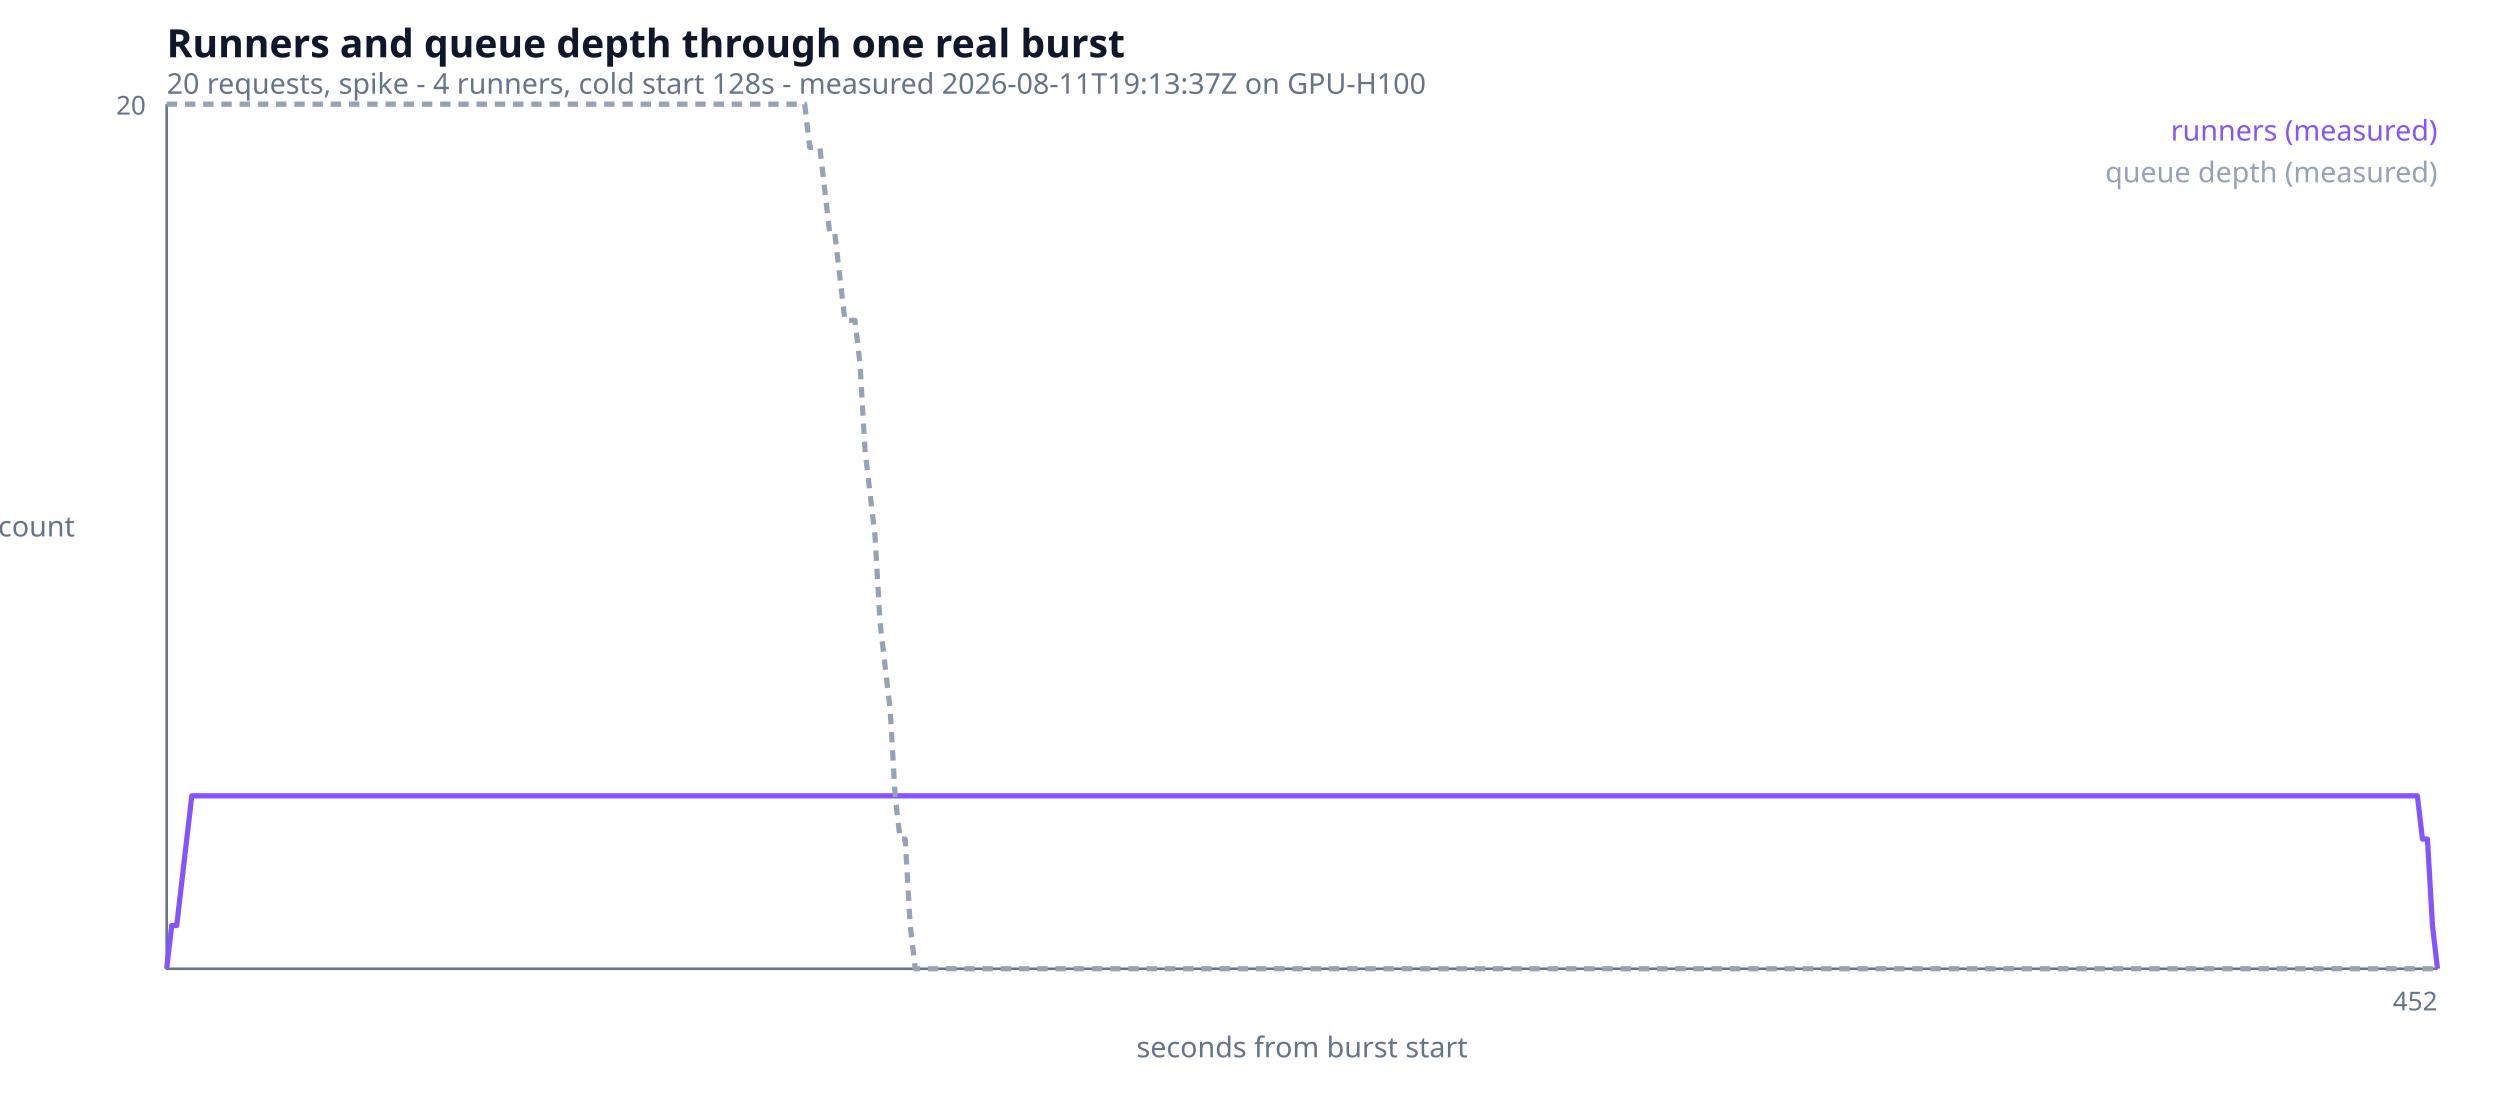
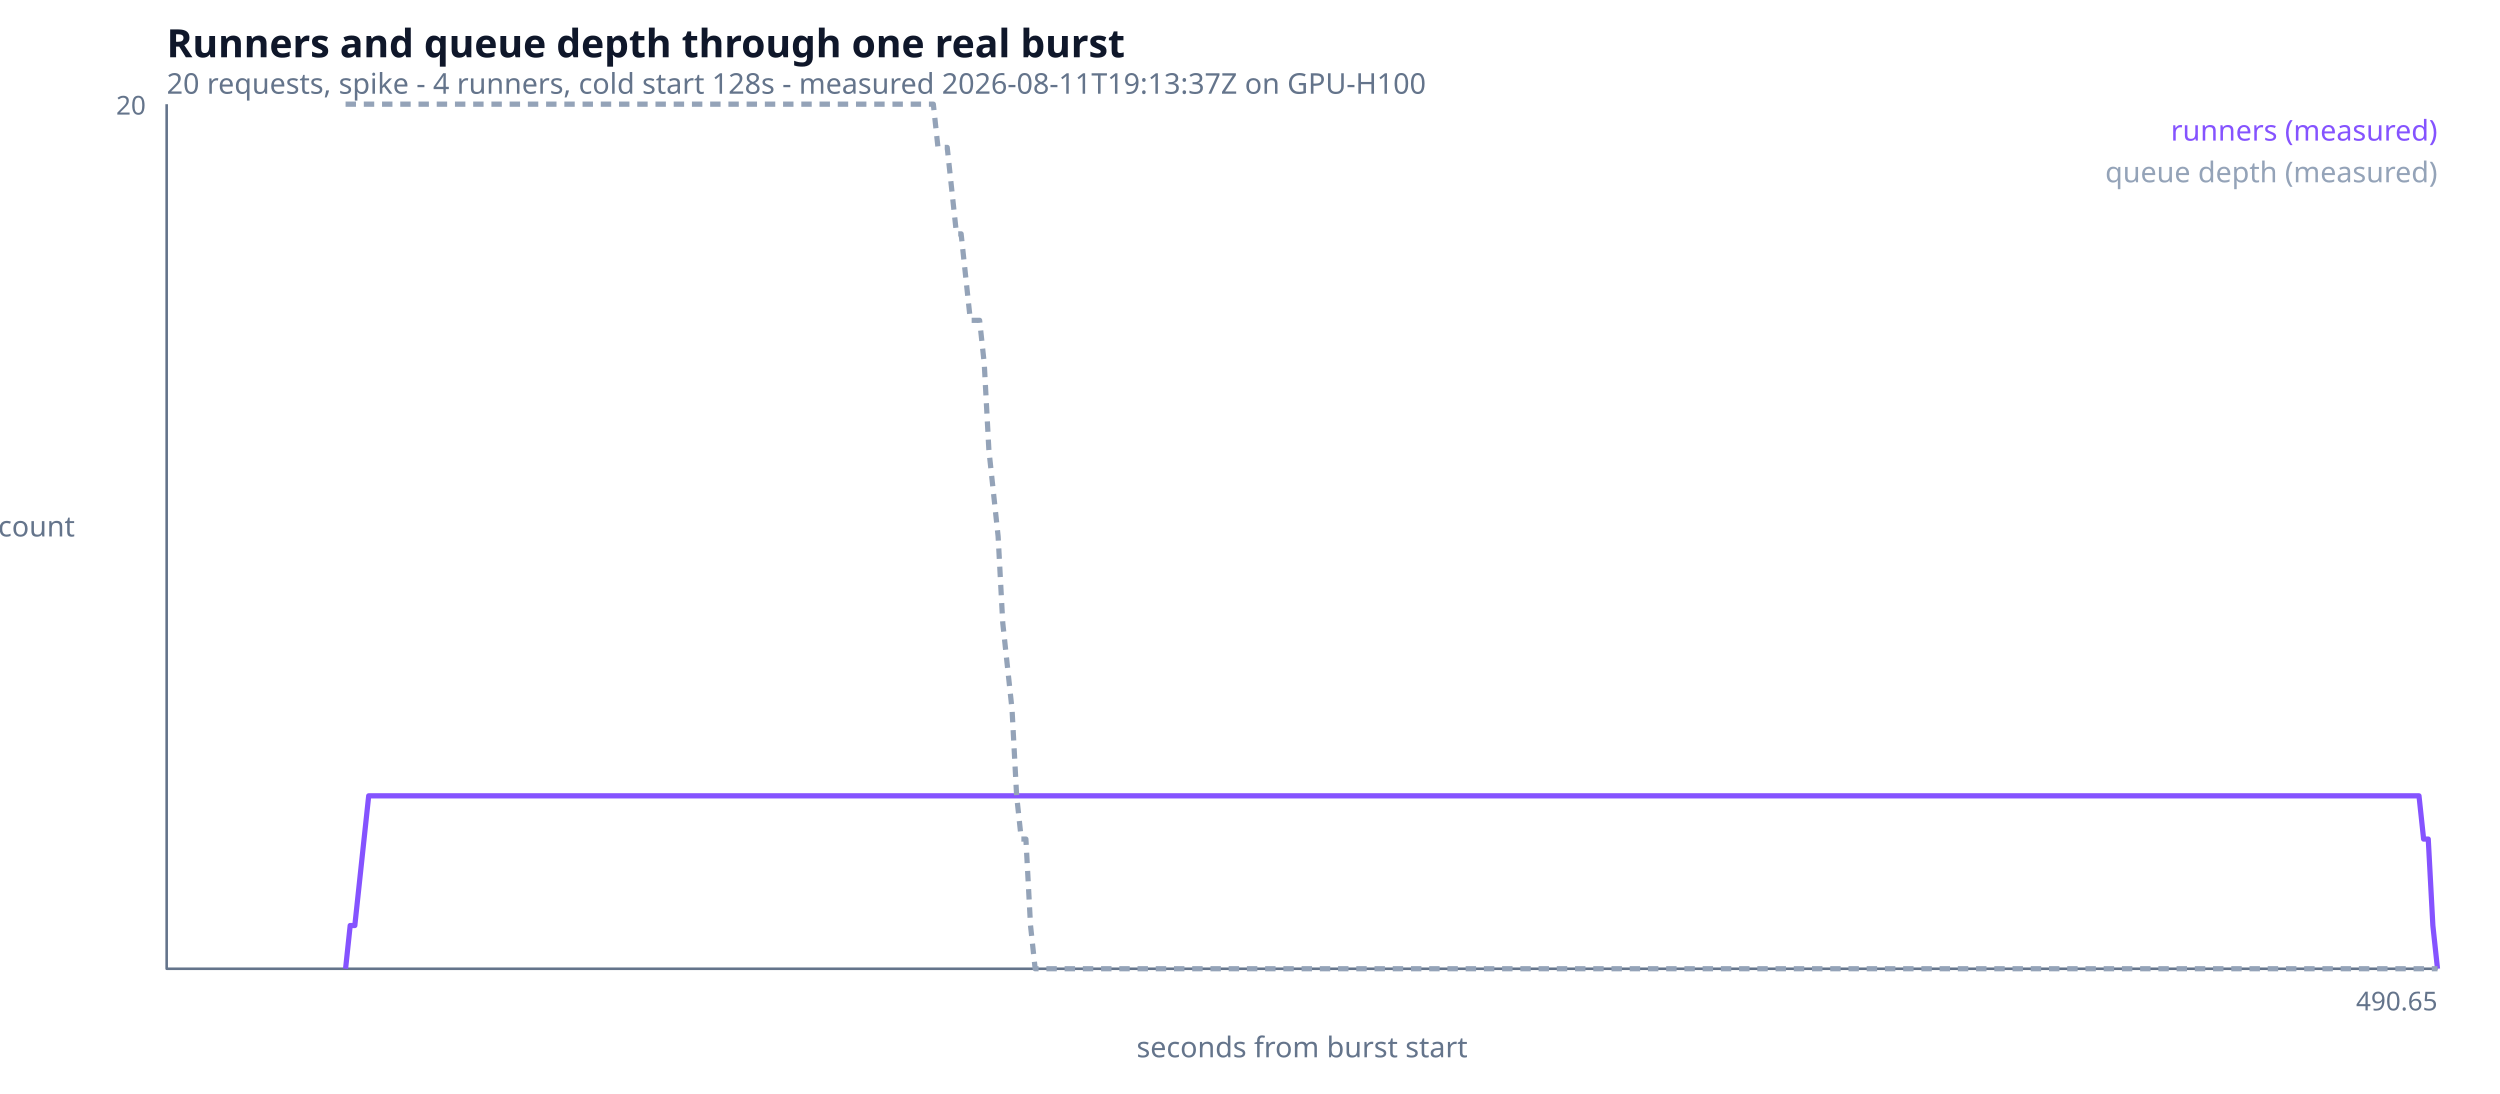
<svg xmlns="http://www.w3.org/2000/svg" viewBox="0 0 960 420" width="960" height="420" role="img">
  <rect width="960" height="420" fill="none" />
  <text x="64" y="22" text-anchor="start" font-family="ui-sans-serif,system-ui,sans-serif" font-size="15" font-weight="600" fill="#0f172a">Runners and queue depth through one real burst</text>
  <text x="64" y="36" text-anchor="start" font-family="ui-sans-serif,system-ui,sans-serif" font-size="11" font-weight="normal" fill="#64748b">20 requests, spike - 4 runners, cold start 128s - measured 2026-08-11T19:13:37Z on GPU-H100</text>
  <polyline points="64,40 64,372 936,372" fill="none" stroke="#64748b" stroke-width="1" stroke-linejoin="round" />
  <text x="500" y="406" text-anchor="middle" font-family="ui-sans-serif,system-ui,sans-serif" font-size="11" font-weight="normal" fill="#64748b">seconds from burst start</text>
  <text x="14" y="206" text-anchor="middle" font-family="ui-sans-serif,system-ui,sans-serif" font-size="11" font-weight="normal" fill="#64748b">count</text>
-   <text x="936" y="388" text-anchor="end" font-family="ui-sans-serif,system-ui,sans-serif" font-size="10" font-weight="normal" fill="#64748b">452</text>
+   <text x="936" y="388" text-anchor="end" font-family="ui-sans-serif,system-ui,sans-serif" font-size="10" font-weight="normal" fill="#64748b">490.65</text>
  <text x="56" y="44" text-anchor="end" font-family="ui-sans-serif,system-ui,sans-serif" font-size="10" font-weight="normal" fill="#64748b">20</text>
-   <polyline points="64,372 65.93,355.4 67.86,355.4 69.79,338.8 71.72,322.2 73.65,305.6 75.58,305.6 77.5,305.6 79.43,305.6 81.36,305.6 83.29,305.6 85.22,305.6 87.15,305.6 89.08,305.6 91.01,305.6 92.94,305.6 94.87,305.6 96.8,305.6 98.73,305.6 100.65,305.6 102.58,305.6 104.51,305.6 106.44,305.6 108.37,305.6 110.3,305.6 112.23,305.6 114.16,305.6 116.09,305.6 118.02,305.6 119.95,305.6 121.88,305.6 123.81,305.6 125.73,305.6 127.66,305.6 129.59,305.6 131.52,305.6 133.45,305.6 135.38,305.6 137.31,305.6 139.24,305.6 141.17,305.6 143.1,305.6 145.03,305.6 146.96,305.6 148.88,305.6 150.81,305.6 152.74,305.6 154.67,305.6 156.6,305.6 158.53,305.6 160.46,305.6 162.39,305.6 164.32,305.6 166.25,305.6 168.18,305.6 170.11,305.6 172.04,305.6 173.96,305.6 175.89,305.6 177.82,305.6 179.75,305.6 181.68,305.6 183.61,305.6 185.54,305.6 187.47,305.6 189.4,305.6 191.33,305.6 193.26,305.6 195.19,305.6 197.12,305.6 199.04,305.6 200.97,305.6 202.9,305.6 204.83,305.6 206.76,305.6 208.69,305.6 210.62,305.6 212.55,305.6 214.48,305.6 216.41,305.6 218.34,305.6 220.27,305.6 222.19,305.6 224.12,305.6 226.05,305.6 227.98,305.6 229.91,305.6 231.84,305.6 233.77,305.6 235.7,305.6 237.63,305.6 239.56,305.6 241.49,305.6 243.42,305.6 245.35,305.6 247.27,305.6 249.2,305.6 251.13,305.6 253.06,305.6 254.99,305.6 256.92,305.6 258.85,305.6 260.78,305.6 262.71,305.6 264.64,305.6 266.57,305.6 268.5,305.6 270.42,305.6 272.35,305.6 274.28,305.6 276.21,305.6 278.14,305.6 280.07,305.6 282,305.6 283.93,305.6 285.86,305.6 287.79,305.6 289.72,305.6 291.65,305.6 293.58,305.6 295.5,305.6 297.43,305.6 299.36,305.6 301.29,305.6 303.22,305.6 305.15,305.6 307.08,305.6 309.01,305.6 310.94,305.6 312.87,305.6 314.8,305.6 316.73,305.6 318.65,305.6 320.58,305.6 322.51,305.6 324.44,305.6 326.37,305.6 328.3,305.6 330.23,305.6 332.16,305.6 334.09,305.6 336.02,305.6 337.95,305.6 339.88,305.6 341.81,305.6 343.73,305.6 345.66,305.6 347.59,305.6 349.52,305.6 351.45,305.6 353.38,305.6 355.31,305.6 357.24,305.6 359.17,305.6 361.1,305.6 363.03,305.6 364.96,305.6 366.88,305.6 368.81,305.6 370.74,305.6 372.67,305.6 374.6,305.6 376.53,305.6 378.46,305.6 380.39,305.6 382.32,305.6 384.25,305.6 386.18,305.6 388.11,305.6 390.04,305.6 391.96,305.6 393.89,305.6 395.82,305.6 397.75,305.6 399.68,305.6 401.61,305.6 403.54,305.6 405.47,305.6 407.4,305.6 409.33,305.6 411.26,305.6 413.19,305.6 415.12,305.6 417.04,305.6 418.97,305.6 420.9,305.6 422.83,305.6 424.76,305.6 426.69,305.6 428.62,305.6 430.55,305.6 432.48,305.6 434.41,305.6 436.34,305.6 438.27,305.6 440.19,305.6 442.12,305.6 444.05,305.6 445.98,305.6 447.91,305.6 449.84,305.6 451.77,305.6 453.7,305.6 455.63,305.6 457.56,305.6 459.49,305.6 461.42,305.6 463.35,305.6 465.27,305.6 467.2,305.6 469.13,305.6 471.06,305.6 472.99,305.6 474.92,305.6 476.85,305.6 478.78,305.6 480.71,305.6 482.64,305.6 484.57,305.6 486.5,305.6 488.42,305.6 490.35,305.6 492.28,305.6 494.21,305.6 496.14,305.6 498.07,305.6 500,305.6 501.93,305.6 503.86,305.6 505.79,305.6 507.72,305.6 509.65,305.6 511.58,305.6 513.5,305.6 515.43,305.6 517.36,305.6 519.29,305.6 521.22,305.6 523.15,305.6 525.08,305.6 527.01,305.6 528.94,305.6 530.87,305.6 532.8,305.6 534.73,305.6 536.65,305.6 538.58,305.6 540.51,305.6 542.44,305.6 544.37,305.6 546.3,305.6 548.23,305.6 550.16,305.6 552.09,305.6 554.02,305.6 555.95,305.6 557.88,305.6 559.81,305.6 561.73,305.6 563.66,305.6 565.59,305.6 567.52,305.6 569.45,305.6 571.38,305.6 573.31,305.6 575.24,305.6 577.17,305.6 579.1,305.6 581.03,305.6 582.96,305.6 584.88,305.6 586.81,305.6 588.74,305.6 590.67,305.6 592.6,305.6 594.53,305.6 596.46,305.6 598.39,305.6 600.32,305.6 602.25,305.6 604.18,305.6 606.11,305.6 608.04,305.6 609.96,305.6 611.89,305.6 613.82,305.6 615.75,305.6 617.68,305.6 619.61,305.6 621.54,305.6 623.47,305.6 625.4,305.6 627.33,305.6 629.26,305.6 631.19,305.6 633.12,305.6 635.04,305.6 636.97,305.6 638.9,305.6 640.83,305.6 642.76,305.6 644.69,305.6 646.62,305.6 648.55,305.6 650.48,305.6 652.41,305.6 654.34,305.6 656.27,305.6 658.19,305.6 660.12,305.6 662.05,305.6 663.98,305.6 665.91,305.6 667.84,305.6 669.77,305.6 671.7,305.6 673.63,305.6 675.56,305.6 677.49,305.6 679.42,305.6 681.35,305.6 683.27,305.6 685.2,305.6 687.13,305.6 689.06,305.6 690.99,305.6 692.92,305.6 694.85,305.6 696.78,305.6 698.71,305.6 700.64,305.6 702.57,305.6 704.5,305.6 706.42,305.6 708.35,305.6 710.28,305.6 712.21,305.6 714.14,305.6 716.07,305.6 718,305.6 719.93,305.6 721.86,305.6 723.79,305.6 725.72,305.6 727.65,305.6 729.58,305.6 731.5,305.6 733.43,305.6 735.36,305.6 737.29,305.6 739.22,305.6 741.15,305.6 743.08,305.6 745.01,305.6 746.94,305.6 748.87,305.6 750.8,305.6 752.73,305.6 754.65,305.6 756.58,305.6 758.51,305.6 760.44,305.6 762.37,305.6 764.3,305.6 766.23,305.6 768.16,305.6 770.09,305.6 772.02,305.6 773.95,305.6 775.88,305.6 777.81,305.6 779.73,305.6 781.66,305.6 783.59,305.6 785.52,305.6 787.45,305.6 789.38,305.6 791.31,305.6 793.24,305.6 795.17,305.6 797.1,305.6 799.03,305.6 800.96,305.6 802.88,305.6 804.81,305.6 806.74,305.6 808.67,305.6 810.6,305.6 812.53,305.6 814.46,305.6 816.39,305.6 818.32,305.6 820.25,305.6 822.18,305.6 824.11,305.6 826.04,305.6 827.96,305.6 829.89,305.6 831.82,305.6 833.75,305.6 835.68,305.6 837.61,305.6 839.54,305.6 841.47,305.6 843.4,305.6 845.33,305.6 847.26,305.6 849.19,305.6 851.12,305.6 853.04,305.6 854.97,305.6 856.9,305.6 858.83,305.6 860.76,305.6 862.69,305.6 864.62,305.6 866.55,305.6 868.48,305.6 870.41,305.6 872.34,305.6 874.27,305.6 876.19,305.6 878.12,305.6 880.05,305.6 881.98,305.6 883.91,305.6 885.84,305.6 887.77,305.6 889.7,305.6 891.63,305.6 893.56,305.6 895.49,305.6 897.42,305.6 899.35,305.6 901.27,305.6 903.2,305.6 905.13,305.6 907.06,305.6 908.99,305.6 910.92,305.6 912.85,305.6 914.78,305.6 916.71,305.6 918.64,305.6 920.57,305.6 922.5,305.6 924.42,305.6 926.35,305.6 928.28,305.6 930.21,322.2 932.14,322.2 934.07,355.4 936,372" fill="none" stroke="#8553ff" stroke-width="2" stroke-linejoin="round" />
-   <polyline points="64,40 65.93,40 67.86,40 69.79,40 71.72,40 73.65,40 75.58,40 77.5,40 79.43,40 81.36,40 83.29,40 85.22,40 87.15,40 89.08,40 91.01,40 92.94,40 94.87,40 96.8,40 98.73,40 100.65,40 102.58,40 104.51,40 106.44,40 108.37,40 110.3,40 112.23,40 114.16,40 116.09,40 118.02,40 119.95,40 121.88,40 123.81,40 125.73,40 127.66,40 129.59,40 131.52,40 133.45,40 135.38,40 137.31,40 139.24,40 141.17,40 143.1,40 145.03,40 146.96,40 148.88,40 150.81,40 152.74,40 154.67,40 156.6,40 158.53,40 160.46,40 162.39,40 164.32,40 166.25,40 168.18,40 170.11,40 172.04,40 173.96,40 175.89,40 177.82,40 179.75,40 181.68,40 183.61,40 185.54,40 187.47,40 189.4,40 191.33,40 193.26,40 195.19,40 197.12,40 199.04,40 200.97,40 202.9,40 204.83,40 206.76,40 208.69,40 210.62,40 212.55,40 214.48,40 216.41,40 218.34,40 220.27,40 222.19,40 224.12,40 226.05,40 227.98,40 229.91,40 231.84,40 233.77,40 235.7,40 237.63,40 239.56,40 241.49,40 243.42,40 245.35,40 247.27,40 249.2,40 251.13,40 253.06,40 254.99,40 256.92,40 258.85,40 260.78,40 262.71,40 264.64,40 266.57,40 268.5,40 270.42,40 272.35,40 274.28,40 276.21,40 278.14,40 280.07,40 282,40 283.93,40 285.86,40 287.79,40 289.72,40 291.65,40 293.58,40 295.5,40 297.43,40 299.36,40 301.29,40 303.22,40 305.15,40 307.08,40 309.01,40 310.94,56.6 312.87,56.6 314.8,56.6 316.73,73.2 318.65,89.8 320.58,89.8 322.51,106.4 324.44,123 326.37,123 328.3,123 330.23,139.6 332.16,172.8 334.09,189.4 336.02,206 337.95,239.2 339.88,255.8 341.81,272.4 343.73,305.6 345.66,322.2 347.59,322.2 349.52,355.4 351.45,372 353.38,372 355.31,372 357.24,372 359.17,372 361.1,372 363.03,372 364.96,372 366.88,372 368.81,372 370.74,372 372.67,372 374.6,372 376.53,372 378.46,372 380.39,372 382.32,372 384.25,372 386.18,372 388.11,372 390.04,372 391.96,372 393.89,372 395.82,372 397.75,372 399.68,372 401.61,372 403.54,372 405.47,372 407.4,372 409.33,372 411.26,372 413.19,372 415.12,372 417.04,372 418.97,372 420.9,372 422.83,372 424.76,372 426.69,372 428.62,372 430.55,372 432.48,372 434.41,372 436.34,372 438.27,372 440.19,372 442.12,372 444.05,372 445.98,372 447.91,372 449.84,372 451.77,372 453.7,372 455.63,372 457.56,372 459.49,372 461.42,372 463.35,372 465.27,372 467.2,372 469.13,372 471.06,372 472.99,372 474.92,372 476.85,372 478.78,372 480.71,372 482.64,372 484.57,372 486.5,372 488.42,372 490.35,372 492.28,372 494.21,372 496.14,372 498.07,372 500,372 501.93,372 503.86,372 505.79,372 507.72,372 509.65,372 511.58,372 513.5,372 515.43,372 517.36,372 519.29,372 521.22,372 523.15,372 525.08,372 527.01,372 528.94,372 530.87,372 532.8,372 534.73,372 536.65,372 538.58,372 540.51,372 542.44,372 544.37,372 546.3,372 548.23,372 550.16,372 552.09,372 554.02,372 555.95,372 557.88,372 559.81,372 561.73,372 563.66,372 565.59,372 567.52,372 569.45,372 571.38,372 573.31,372 575.24,372 577.17,372 579.1,372 581.03,372 582.96,372 584.88,372 586.81,372 588.74,372 590.67,372 592.6,372 594.53,372 596.46,372 598.39,372 600.32,372 602.25,372 604.18,372 606.11,372 608.04,372 609.96,372 611.89,372 613.82,372 615.75,372 617.68,372 619.61,372 621.54,372 623.47,372 625.4,372 627.33,372 629.26,372 631.19,372 633.12,372 635.04,372 636.97,372 638.9,372 640.83,372 642.76,372 644.69,372 646.62,372 648.55,372 650.48,372 652.41,372 654.34,372 656.27,372 658.19,372 660.12,372 662.05,372 663.98,372 665.91,372 667.84,372 669.77,372 671.7,372 673.63,372 675.56,372 677.49,372 679.42,372 681.35,372 683.27,372 685.2,372 687.13,372 689.06,372 690.99,372 692.92,372 694.85,372 696.78,372 698.71,372 700.64,372 702.57,372 704.5,372 706.42,372 708.35,372 710.28,372 712.21,372 714.14,372 716.07,372 718,372 719.93,372 721.86,372 723.79,372 725.72,372 727.65,372 729.58,372 731.5,372 733.43,372 735.36,372 737.29,372 739.22,372 741.15,372 743.08,372 745.01,372 746.94,372 748.87,372 750.8,372 752.73,372 754.65,372 756.58,372 758.51,372 760.44,372 762.37,372 764.3,372 766.23,372 768.16,372 770.09,372 772.02,372 773.95,372 775.88,372 777.81,372 779.73,372 781.66,372 783.59,372 785.52,372 787.45,372 789.38,372 791.31,372 793.24,372 795.17,372 797.1,372 799.03,372 800.96,372 802.88,372 804.81,372 806.74,372 808.67,372 810.6,372 812.53,372 814.46,372 816.39,372 818.32,372 820.25,372 822.18,372 824.11,372 826.04,372 827.96,372 829.89,372 831.82,372 833.75,372 835.68,372 837.61,372 839.54,372 841.47,372 843.4,372 845.33,372 847.26,372 849.19,372 851.12,372 853.04,372 854.97,372 856.9,372 858.83,372 860.76,372 862.69,372 864.62,372 866.55,372 868.48,372 870.41,372 872.34,372 874.27,372 876.19,372 878.12,372 880.05,372 881.98,372 883.91,372 885.84,372 887.77,372 889.7,372 891.63,372 893.56,372 895.49,372 897.42,372 899.35,372 901.27,372 903.2,372 905.13,372 907.06,372 908.99,372 910.92,372 912.85,372 914.78,372 916.71,372 918.64,372 920.57,372 922.5,372 924.42,372 926.35,372 928.28,372 930.21,372 932.14,372 934.07,372 936,372" fill="none" stroke="#94a3b8" stroke-width="2" stroke-linejoin="round" stroke-dasharray="4 3" />
+   <polyline points="132.7,372 134.47,355.4 136.25,355.4 138.03,338.8 139.8,322.2 141.58,305.6 143.36,305.6 145.14,305.6 146.91,305.6 148.69,305.6 150.47,305.6 152.24,305.6 154.02,305.6 155.8,305.6 157.58,305.6 159.35,305.6 161.13,305.6 162.91,305.6 164.69,305.6 166.46,305.6 168.24,305.6 170.02,305.6 171.79,305.6 173.57,305.6 175.35,305.6 177.13,305.6 178.9,305.6 180.68,305.6 182.46,305.6 184.23,305.6 186.01,305.6 187.79,305.6 189.57,305.6 191.34,305.6 193.12,305.6 194.9,305.6 196.68,305.6 198.45,305.6 200.23,305.6 202.01,305.6 203.78,305.6 205.56,305.6 207.34,305.6 209.12,305.6 210.89,305.6 212.67,305.6 214.45,305.6 216.22,305.6 218,305.6 219.78,305.6 221.56,305.6 223.33,305.6 225.11,305.6 226.89,305.6 228.67,305.6 230.44,305.6 232.22,305.6 234,305.6 235.77,305.6 237.55,305.6 239.33,305.6 241.11,305.6 242.88,305.6 244.66,305.6 246.44,305.6 248.21,305.6 249.99,305.6 251.77,305.6 253.55,305.6 255.32,305.6 257.1,305.6 258.88,305.6 260.66,305.6 262.43,305.6 264.21,305.6 265.99,305.6 267.76,305.6 269.54,305.6 271.32,305.6 273.1,305.6 274.87,305.6 276.65,305.6 278.43,305.6 280.2,305.6 281.98,305.6 283.76,305.6 285.54,305.6 287.31,305.6 289.09,305.6 290.87,305.6 292.65,305.6 294.42,305.6 296.2,305.6 297.98,305.6 299.75,305.6 301.53,305.6 303.31,305.6 305.09,305.6 306.86,305.6 308.64,305.6 310.42,305.6 312.19,305.6 313.97,305.6 315.75,305.6 317.53,305.6 319.3,305.6 321.08,305.6 322.86,305.6 324.64,305.6 326.41,305.6 328.19,305.6 329.97,305.6 331.74,305.6 333.52,305.6 335.3,305.6 337.08,305.6 338.85,305.6 340.63,305.6 342.41,305.6 344.18,305.6 345.96,305.6 347.74,305.6 349.52,305.6 351.29,305.6 353.07,305.6 354.85,305.6 356.63,305.6 358.4,305.6 360.18,305.6 361.96,305.6 363.73,305.6 365.51,305.6 367.29,305.6 369.07,305.6 370.84,305.6 372.62,305.6 374.4,305.6 376.17,305.6 377.95,305.6 379.73,305.6 381.51,305.6 383.28,305.6 385.06,305.6 386.84,305.6 388.62,305.6 390.39,305.6 392.17,305.6 393.95,305.6 395.72,305.6 397.5,305.6 399.28,305.6 401.06,305.6 402.83,305.6 404.61,305.6 406.39,305.6 408.16,305.6 409.94,305.6 411.72,305.6 413.5,305.6 415.27,305.6 417.05,305.6 418.83,305.6 420.61,305.6 422.38,305.6 424.16,305.6 425.94,305.6 427.71,305.6 429.49,305.6 431.27,305.6 433.05,305.6 434.82,305.6 436.6,305.6 438.38,305.6 440.15,305.6 441.93,305.6 443.71,305.6 445.49,305.6 447.26,305.6 449.04,305.6 450.82,305.6 452.6,305.6 454.37,305.6 456.15,305.6 457.93,305.6 459.7,305.6 461.48,305.6 463.26,305.6 465.04,305.6 466.81,305.6 468.59,305.6 470.37,305.6 472.14,305.6 473.92,305.6 475.7,305.6 477.48,305.6 479.25,305.6 481.03,305.6 482.81,305.6 484.59,305.6 486.36,305.6 488.14,305.6 489.92,305.6 491.69,305.6 493.47,305.6 495.25,305.6 497.03,305.6 498.8,305.6 500.58,305.6 502.36,305.6 504.13,305.6 505.91,305.6 507.69,305.6 509.47,305.6 511.24,305.6 513.02,305.6 514.8,305.6 516.58,305.6 518.35,305.6 520.13,305.6 521.91,305.6 523.68,305.6 525.46,305.6 527.24,305.6 529.02,305.6 530.79,305.6 532.57,305.6 534.35,305.6 536.12,305.6 537.9,305.6 539.68,305.6 541.46,305.6 543.23,305.6 545.01,305.6 546.79,305.6 548.57,305.6 550.34,305.6 552.12,305.6 553.9,305.6 555.67,305.6 557.45,305.6 559.23,305.6 561.01,305.6 562.78,305.6 564.56,305.6 566.34,305.6 568.11,305.6 569.89,305.6 571.67,305.6 573.45,305.6 575.22,305.6 577,305.6 578.78,305.6 580.56,305.6 582.33,305.6 584.11,305.6 585.89,305.6 587.66,305.6 589.44,305.6 591.22,305.6 593,305.6 594.77,305.6 596.55,305.6 598.33,305.6 600.1,305.6 601.88,305.6 603.66,305.6 605.44,305.6 607.21,305.6 608.99,305.6 610.77,305.6 612.55,305.6 614.32,305.6 616.1,305.6 617.88,305.6 619.65,305.6 621.43,305.6 623.21,305.6 624.99,305.6 626.76,305.6 628.54,305.6 630.32,305.6 632.09,305.6 633.87,305.6 635.65,305.6 637.43,305.6 639.2,305.6 640.98,305.6 642.76,305.6 644.54,305.6 646.31,305.6 648.09,305.6 649.87,305.6 651.64,305.6 653.42,305.6 655.2,305.6 656.98,305.6 658.75,305.6 660.53,305.6 662.31,305.6 664.08,305.6 665.86,305.6 667.64,305.6 669.42,305.6 671.19,305.6 672.97,305.6 674.75,305.6 676.53,305.6 678.3,305.6 680.08,305.6 681.86,305.6 683.63,305.6 685.41,305.6 687.19,305.6 688.97,305.6 690.74,305.6 692.52,305.6 694.3,305.6 696.07,305.6 697.85,305.6 699.63,305.6 701.41,305.6 703.18,305.6 704.96,305.6 706.74,305.6 708.52,305.6 710.29,305.6 712.07,305.6 713.85,305.6 715.62,305.6 717.4,305.6 719.18,305.6 720.96,305.6 722.73,305.6 724.51,305.6 726.29,305.6 728.06,305.6 729.84,305.6 731.62,305.6 733.4,305.6 735.17,305.6 736.95,305.6 738.73,305.6 740.51,305.6 742.28,305.6 744.06,305.6 745.84,305.6 747.61,305.6 749.39,305.6 751.17,305.6 752.95,305.6 754.72,305.6 756.5,305.6 758.28,305.6 760.05,305.6 761.83,305.6 763.61,305.6 765.39,305.6 767.16,305.6 768.94,305.6 770.72,305.6 772.5,305.6 774.27,305.6 776.05,305.6 777.83,305.6 779.6,305.6 781.38,305.6 783.16,305.6 784.94,305.6 786.71,305.6 788.49,305.6 790.27,305.6 792.04,305.6 793.82,305.6 795.6,305.6 797.38,305.6 799.15,305.6 800.93,305.6 802.71,305.6 804.49,305.6 806.26,305.6 808.04,305.6 809.82,305.6 811.59,305.6 813.37,305.6 815.15,305.6 816.93,305.6 818.7,305.6 820.48,305.6 822.26,305.6 824.03,305.6 825.81,305.6 827.59,305.6 829.37,305.6 831.14,305.6 832.92,305.6 834.7,305.6 836.48,305.6 838.25,305.6 840.03,305.6 841.81,305.6 843.58,305.6 845.36,305.6 847.14,305.6 848.92,305.6 850.69,305.6 852.47,305.6 854.25,305.6 856.02,305.6 857.8,305.6 859.58,305.6 861.36,305.6 863.13,305.6 864.91,305.6 866.69,305.6 868.47,305.6 870.24,305.6 872.02,305.6 873.8,305.6 875.57,305.6 877.35,305.6 879.13,305.6 880.91,305.6 882.68,305.6 884.46,305.6 886.24,305.6 888.01,305.6 889.79,305.6 891.57,305.6 893.35,305.6 895.12,305.6 896.9,305.6 898.68,305.6 900.46,305.6 902.23,305.6 904.01,305.6 905.79,305.6 907.56,305.6 909.34,305.6 911.12,305.6 912.9,305.6 914.67,305.6 916.45,305.6 918.23,305.6 920,305.6 921.78,305.6 923.56,305.6 925.34,305.6 927.11,305.6 928.89,305.6 930.67,322.2 932.45,322.2 934.22,355.4 936,372" fill="none" stroke="#8553ff" stroke-width="2" stroke-linejoin="round" />
+   <polyline points="132.7,40 134.47,40 136.25,40 138.03,40 139.8,40 141.58,40 143.36,40 145.14,40 146.91,40 148.69,40 150.47,40 152.24,40 154.02,40 155.8,40 157.58,40 159.35,40 161.13,40 162.91,40 164.69,40 166.46,40 168.24,40 170.02,40 171.79,40 173.57,40 175.35,40 177.13,40 178.9,40 180.68,40 182.46,40 184.23,40 186.01,40 187.79,40 189.57,40 191.34,40 193.12,40 194.9,40 196.68,40 198.45,40 200.23,40 202.01,40 203.78,40 205.56,40 207.34,40 209.12,40 210.89,40 212.67,40 214.45,40 216.22,40 218,40 219.78,40 221.56,40 223.33,40 225.11,40 226.89,40 228.67,40 230.44,40 232.22,40 234,40 235.77,40 237.55,40 239.33,40 241.11,40 242.88,40 244.66,40 246.44,40 248.21,40 249.99,40 251.77,40 253.55,40 255.32,40 257.1,40 258.88,40 260.66,40 262.43,40 264.21,40 265.99,40 267.76,40 269.54,40 271.32,40 273.1,40 274.87,40 276.65,40 278.43,40 280.2,40 281.98,40 283.76,40 285.54,40 287.31,40 289.09,40 290.87,40 292.65,40 294.42,40 296.2,40 297.98,40 299.75,40 301.53,40 303.31,40 305.09,40 306.86,40 308.64,40 310.42,40 312.19,40 313.97,40 315.75,40 317.53,40 319.3,40 321.08,40 322.86,40 324.64,40 326.41,40 328.19,40 329.97,40 331.74,40 333.52,40 335.3,40 337.08,40 338.85,40 340.63,40 342.41,40 344.18,40 345.96,40 347.74,40 349.52,40 351.29,40 353.07,40 354.85,40 356.63,40 358.4,40 360.18,56.6 361.96,56.6 363.73,56.6 365.51,73.2 367.29,89.8 369.07,89.8 370.84,106.4 372.62,123 374.4,123 376.17,123 377.95,139.6 379.73,172.8 381.51,189.4 383.28,206 385.06,239.2 386.84,255.8 388.62,272.4 390.39,305.6 392.17,322.2 393.95,322.2 395.72,355.4 397.5,372 399.28,372 401.06,372 402.83,372 404.61,372 406.39,372 408.16,372 409.94,372 411.72,372 413.5,372 415.27,372 417.05,372 418.83,372 420.61,372 422.38,372 424.16,372 425.94,372 427.71,372 429.49,372 431.27,372 433.05,372 434.82,372 436.6,372 438.38,372 440.15,372 441.93,372 443.71,372 445.49,372 447.26,372 449.04,372 450.82,372 452.6,372 454.37,372 456.15,372 457.93,372 459.7,372 461.48,372 463.26,372 465.04,372 466.81,372 468.59,372 470.37,372 472.14,372 473.92,372 475.7,372 477.48,372 479.25,372 481.03,372 482.81,372 484.59,372 486.36,372 488.14,372 489.92,372 491.69,372 493.47,372 495.25,372 497.03,372 498.8,372 500.58,372 502.36,372 504.13,372 505.91,372 507.69,372 509.47,372 511.24,372 513.02,372 514.8,372 516.58,372 518.35,372 520.13,372 521.91,372 523.68,372 525.46,372 527.24,372 529.02,372 530.79,372 532.57,372 534.35,372 536.12,372 537.9,372 539.68,372 541.46,372 543.23,372 545.01,372 546.79,372 548.57,372 550.34,372 552.12,372 553.9,372 555.67,372 557.45,372 559.23,372 561.01,372 562.78,372 564.56,372 566.34,372 568.11,372 569.89,372 571.67,372 573.45,372 575.22,372 577,372 578.78,372 580.56,372 582.33,372 584.11,372 585.89,372 587.66,372 589.44,372 591.22,372 593,372 594.77,372 596.55,372 598.33,372 600.1,372 601.88,372 603.66,372 605.44,372 607.21,372 608.99,372 610.77,372 612.55,372 614.32,372 616.1,372 617.88,372 619.65,372 621.43,372 623.21,372 624.99,372 626.76,372 628.54,372 630.32,372 632.09,372 633.87,372 635.65,372 637.43,372 639.2,372 640.98,372 642.76,372 644.54,372 646.31,372 648.09,372 649.87,372 651.64,372 653.42,372 655.2,372 656.98,372 658.75,372 660.53,372 662.31,372 664.08,372 665.86,372 667.64,372 669.42,372 671.19,372 672.97,372 674.75,372 676.53,372 678.3,372 680.08,372 681.86,372 683.63,372 685.41,372 687.19,372 688.97,372 690.74,372 692.52,372 694.3,372 696.07,372 697.85,372 699.63,372 701.41,372 703.18,372 704.96,372 706.74,372 708.52,372 710.29,372 712.07,372 713.85,372 715.62,372 717.4,372 719.18,372 720.96,372 722.73,372 724.51,372 726.29,372 728.06,372 729.84,372 731.62,372 733.4,372 735.17,372 736.95,372 738.73,372 740.51,372 742.28,372 744.06,372 745.84,372 747.61,372 749.39,372 751.17,372 752.95,372 754.72,372 756.5,372 758.28,372 760.05,372 761.83,372 763.61,372 765.39,372 767.16,372 768.94,372 770.72,372 772.5,372 774.27,372 776.05,372 777.83,372 779.6,372 781.38,372 783.16,372 784.94,372 786.71,372 788.49,372 790.27,372 792.04,372 793.82,372 795.6,372 797.38,372 799.15,372 800.93,372 802.71,372 804.49,372 806.26,372 808.04,372 809.82,372 811.59,372 813.37,372 815.15,372 816.93,372 818.7,372 820.48,372 822.26,372 824.03,372 825.81,372 827.59,372 829.37,372 831.14,372 832.92,372 834.7,372 836.48,372 838.25,372 840.03,372 841.81,372 843.58,372 845.36,372 847.14,372 848.92,372 850.69,372 852.47,372 854.25,372 856.02,372 857.8,372 859.58,372 861.36,372 863.13,372 864.91,372 866.69,372 868.47,372 870.24,372 872.02,372 873.8,372 875.57,372 877.35,372 879.13,372 880.91,372 882.68,372 884.46,372 886.24,372 888.01,372 889.79,372 891.57,372 893.35,372 895.12,372 896.9,372 898.68,372 900.46,372 902.23,372 904.01,372 905.79,372 907.56,372 909.34,372 911.12,372 912.9,372 914.67,372 916.45,372 918.23,372 920,372 921.78,372 923.56,372 925.34,372 927.11,372 928.89,372 930.67,372 932.45,372 934.22,372 936,372" fill="none" stroke="#94a3b8" stroke-width="2" stroke-linejoin="round" stroke-dasharray="4 3" />
  <text x="936" y="54" text-anchor="end" font-family="ui-sans-serif,system-ui,sans-serif" font-size="11" font-weight="normal" fill="#8553ff">runners (measured)</text>
  <text x="936" y="70" text-anchor="end" font-family="ui-sans-serif,system-ui,sans-serif" font-size="11" font-weight="normal" fill="#94a3b8">queue depth (measured)</text>
</svg>
